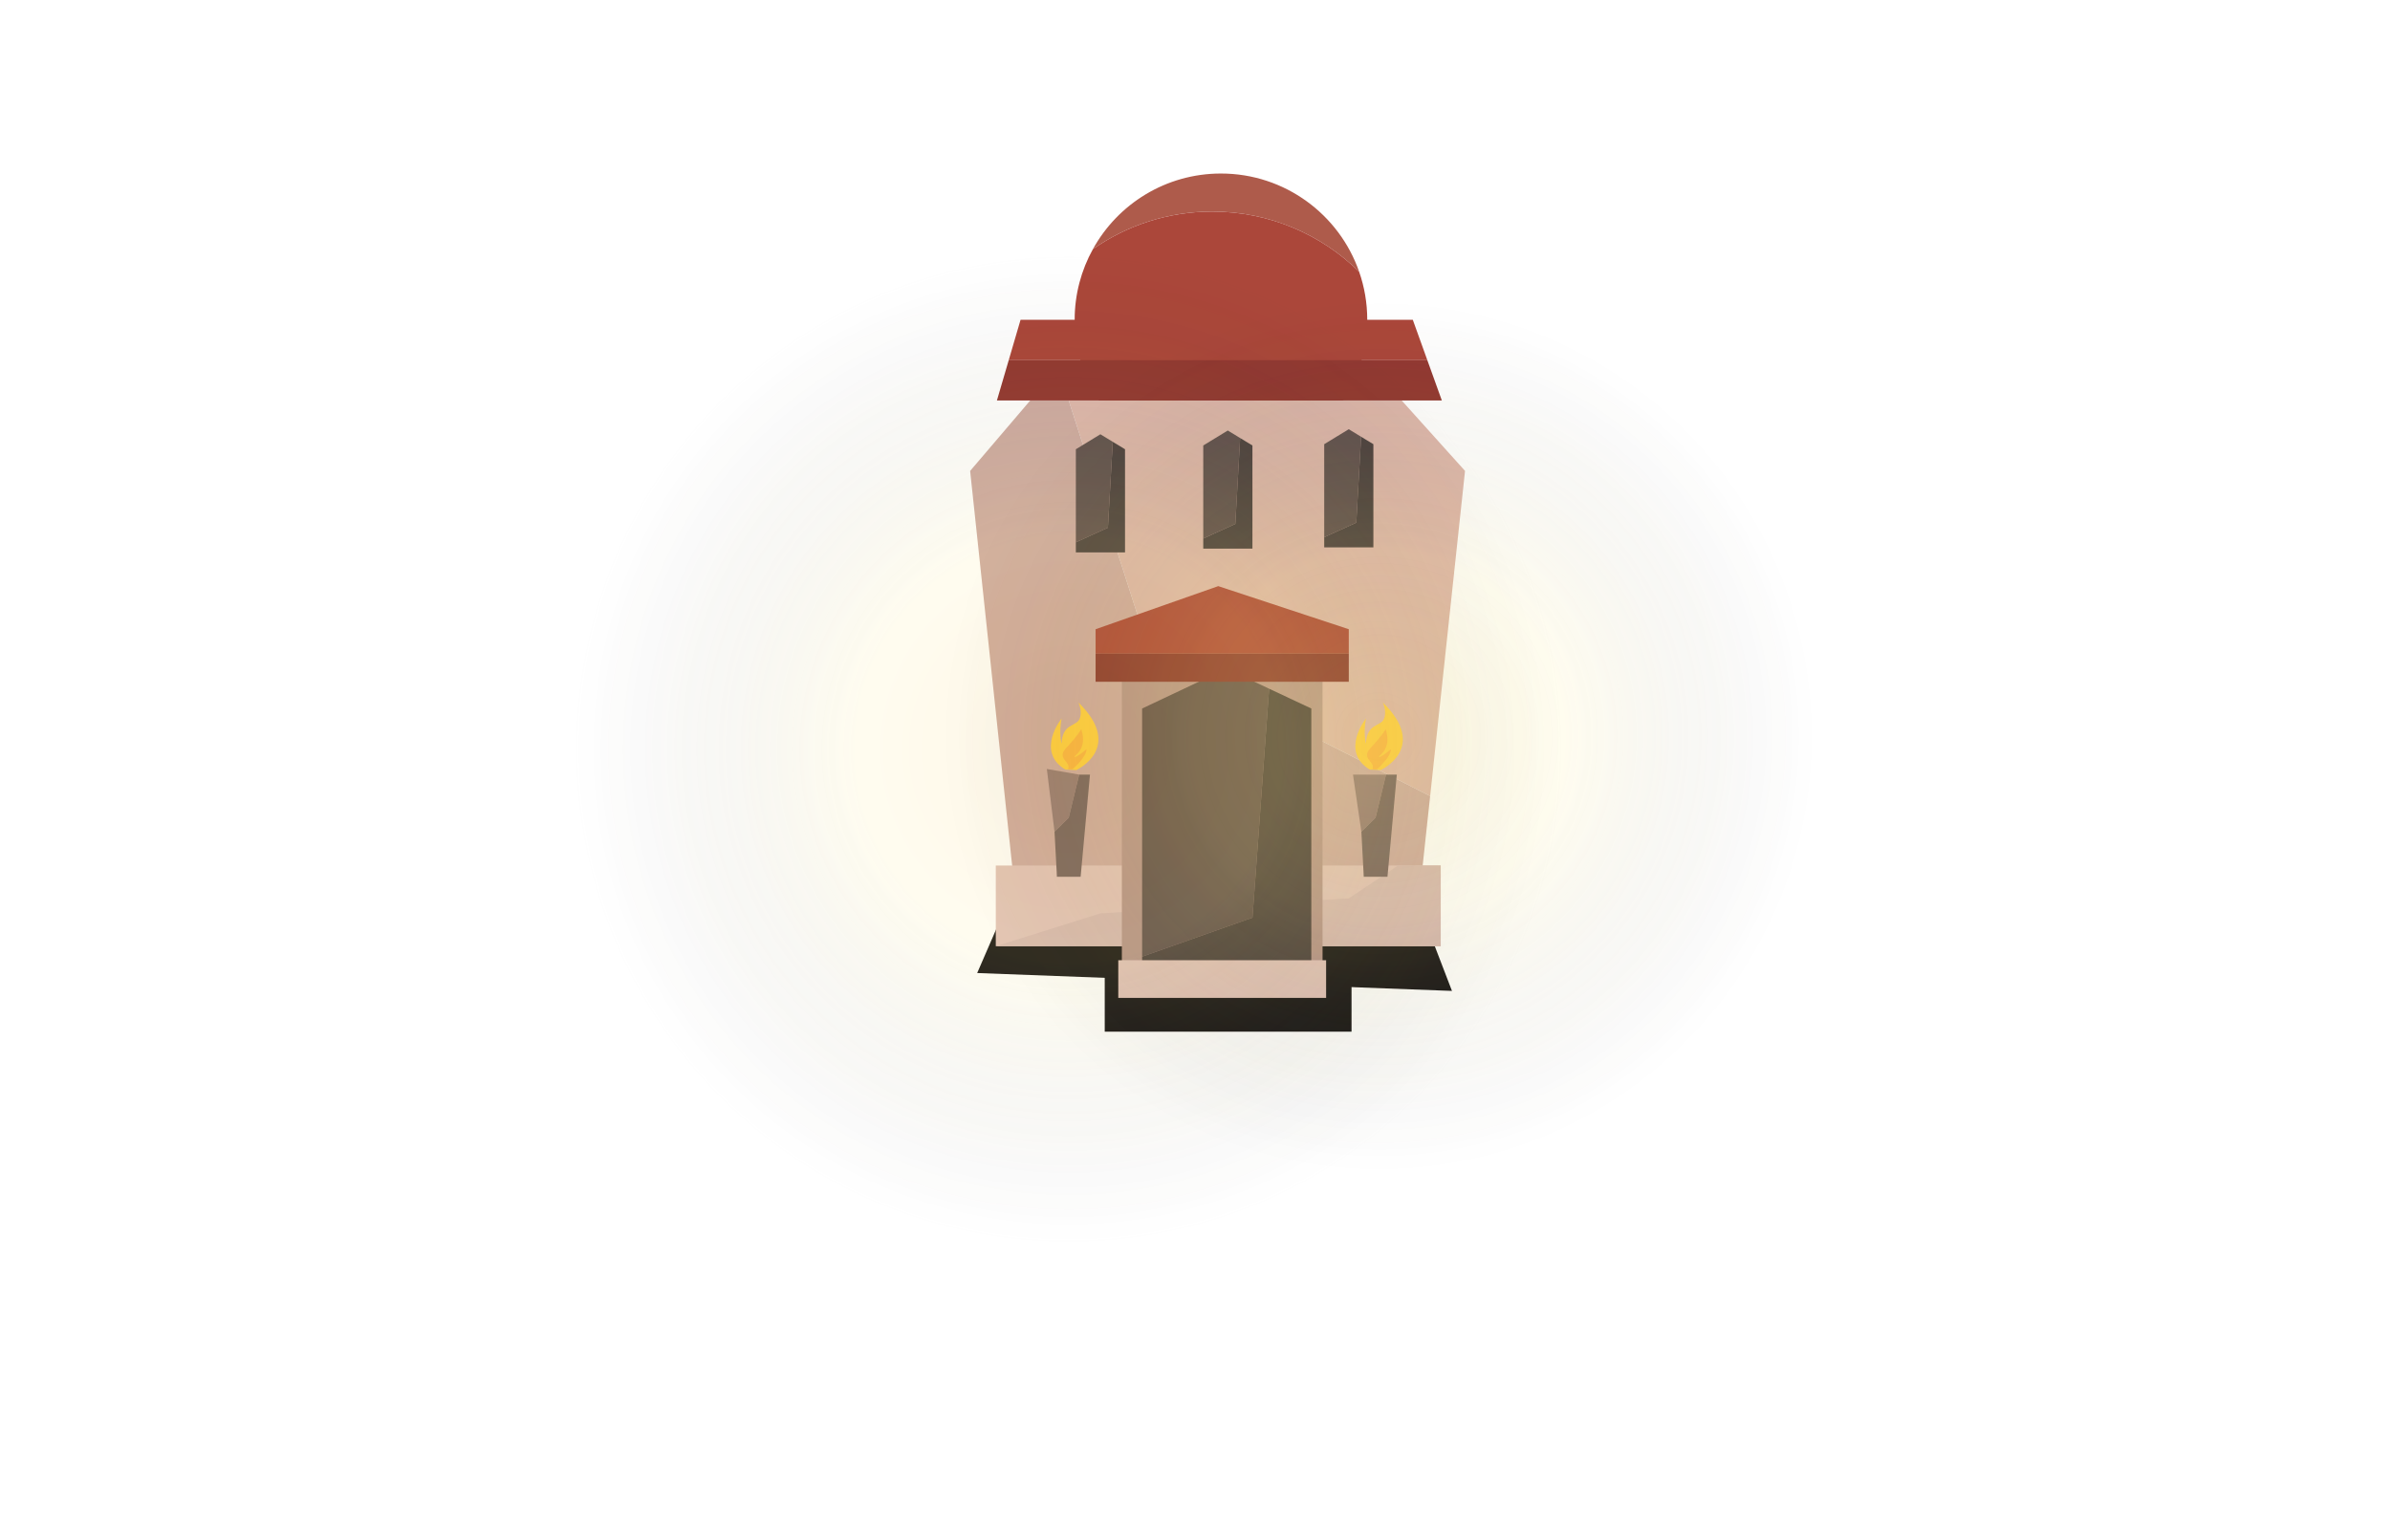
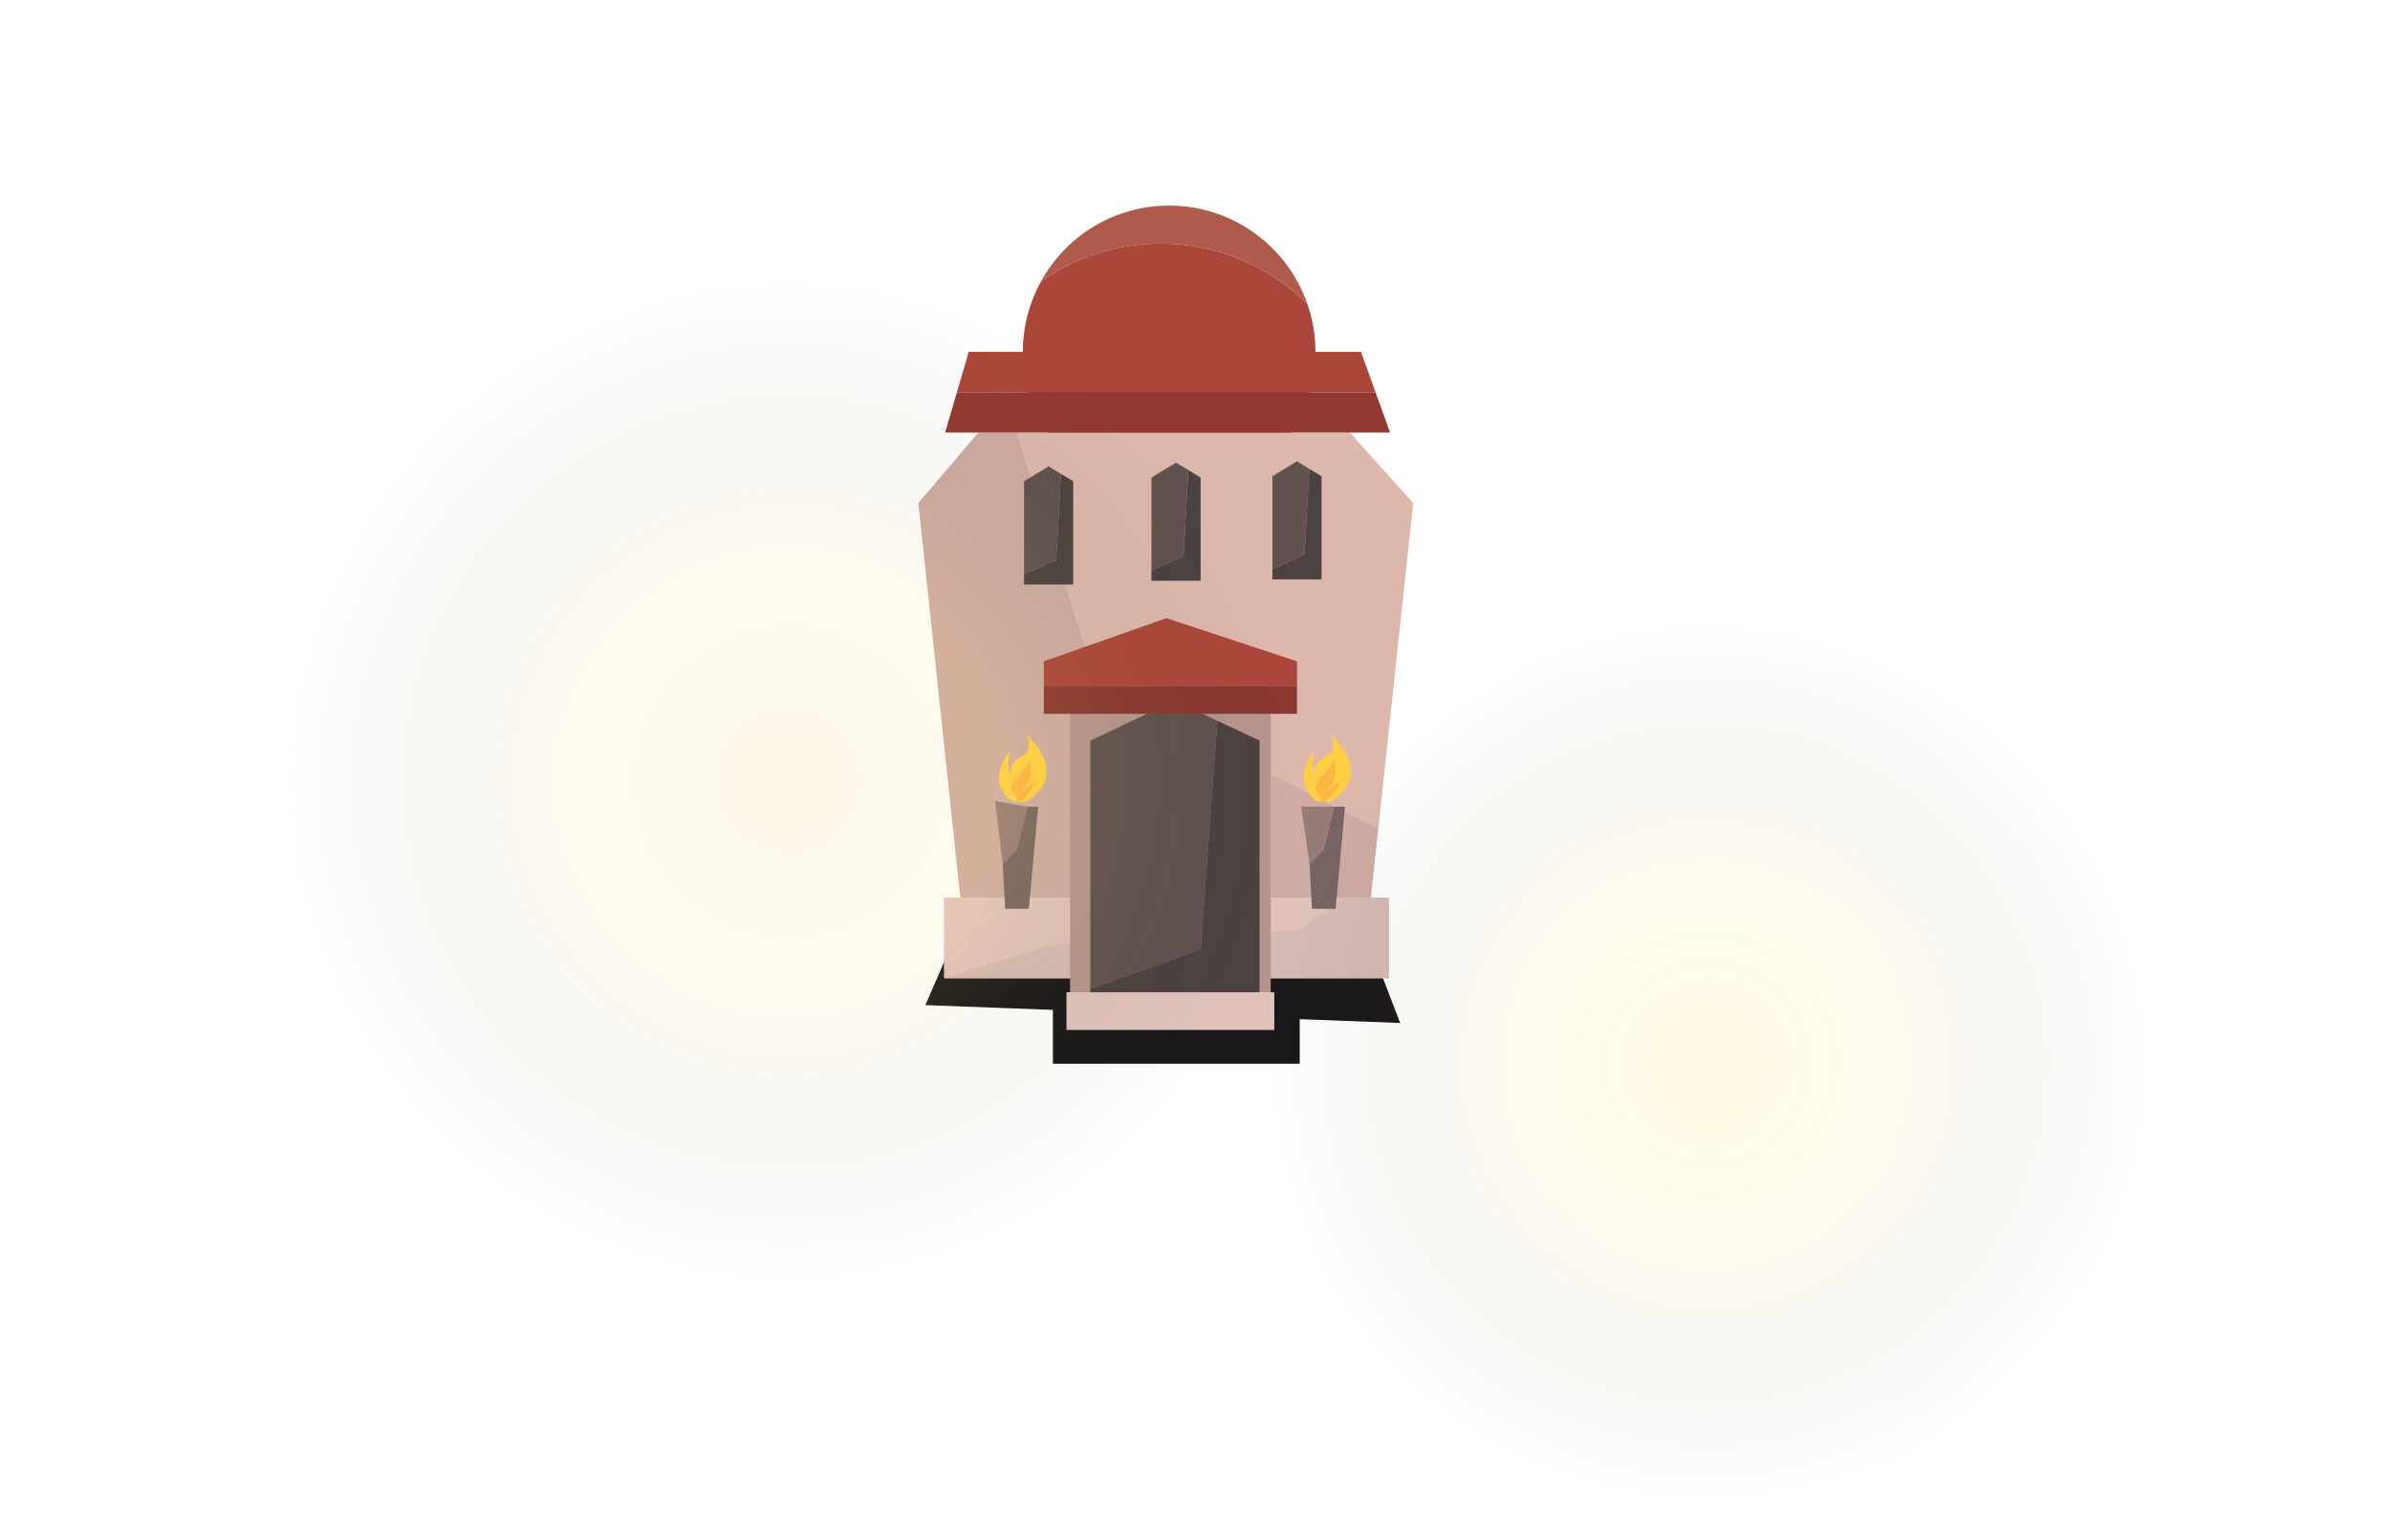
- <svg xmlns="http://www.w3.org/2000/svg" version="1.1" id="Layer_1" x="0px" y="0px" width="470.667px" height="303.223px" viewBox="46.806 237.444 470.667 303.223" enable-background="new 46.806 237.444 470.667 303.223" xml:space="preserve">
+ <svg xmlns="http://www.w3.org/2000/svg" version="1.1" id="Layer_1" x="0px" y="0px" width="470.666px" height="303.223px" viewBox="0 0 470.666 303.223" enable-background="new 0 0 470.666 303.223" xml:space="preserve">
  <g id="Layer_7" display="none">
-     <linearGradient id="SVGID_1_" gradientUnits="userSpaceOnUse" x1="324.271" y1="381.207" x2="324.271" y2="648.104" gradientTransform="matrix(1 0 0 -1 -8.3599 865.9443)">
+     <linearGradient id="SVGID_1_" gradientUnits="userSpaceOnUse" x1="332.63" y1="435.74" x2="332.63" y2="168.842" gradientTransform="matrix(1 0 0 1 -16.7197 48.999)">
      <stop offset="0" style="stop-color:#B17AA5" />
      <stop offset="0.381" style="stop-color:#C7B2D6" />
      <stop offset="0.612" style="stop-color:#91A7BC" />
      <stop offset="1" style="stop-color:#407E9E" />
    </linearGradient>
-     <rect x="20.999" y="217.841" display="inline" fill="url(#SVGID_1_)" width="589.823" height="266.897" />
+     <rect x="20.999" y="217.841" display="inline" fill="url(#SVGID_1_)" width="589.822" height="266.897" />
  </g>
  <g id="Layer_6" display="none">
-     <polyline display="inline" fill="#6C6571" points="-21.588,518.554 61.843,430.667 73.588,438.363 76.828,434.718 91.041,437.087    103,440.666 108,440.332 123.345,423.332 125.833,415.683 142.844,420.543 182.245,431.13 203.667,432.998 324.691,429.048    339.676,430.667 348.182,430.263 359.521,415.683 371.267,408.393 376.127,416.088 382.606,424.187 394.757,433.097    405.286,438.769 412.172,435.123 417.031,429.048 427.562,429.048 429.183,424.593 433.232,422.972 444.572,421.757    453.076,410.823 497.629,416.088 547.444,414.468 560.404,526.654 572.554,591.05 -13.488,606.035  " />
+     <polyline display="inline" fill="#6C6571" points="-21.588,518.554 61.843,430.667 73.588,438.364 76.828,434.718 91.041,437.087    103,440.666 108,440.332 123.345,423.332 125.833,415.683 142.844,420.543 182.245,431.13 203.667,432.998 324.691,429.048    339.676,430.667 348.182,430.263 359.521,415.683 371.267,408.393 376.127,416.088 382.606,424.188 394.757,433.097    405.285,438.769 412.172,435.123 417.031,429.048 427.562,429.048 429.183,424.593 433.232,422.972 444.572,421.757    453.075,410.823 497.629,416.088 547.444,414.468 560.404,526.655 572.554,591.05 -13.488,606.035  " />
  </g>
  <g id="Layer_8" display="none">
-     <path display="inline" fill="#37313A" d="M104.043,465.373l19.302,14.629l17.989-18.9l9-11.643l-7.923-6.436   c0,0,13.923-21.406,20.934-37.489c0,0,2.553,26.907,13.323,31.268c0,0-5.947,3.24-5.574,5.104   c0.372,1.863,17.507,16.02,21.977,16.391l-4.097-5.959l7.45-6.705l-3.354-1.117l16.764-11.92l9.312,13.037l-2.979,1.117   c0,0,14.154,17.879,28.682,18.625c14.528,0.744,106.163,1.863,106.163,1.863l27.938-4.844c0,0,17.88-25.34,19.741-33.156   l-4.097-2.977l11.176-10.058l12.292,8.939l-2.98,4.094c0,0,12.292,20.492,19.743,23.1c7.45,2.607,35.76,7.822,35.76,7.822   l31.663,7.078h70.029l5.96,61.09l-551.3,38.369l-7.823-94.615l37.25-6.334l21.233-28.684l8.195,14.156L104.043,465.373z" />
+     <path display="inline" fill="#37313A" d="M104.043,465.373l19.302,14.629l17.989-18.9l9-11.643l-7.923-6.436   c0,0,13.923-21.406,20.934-37.489c0,0,2.553,26.907,13.323,31.268c0,0-5.947,3.24-5.574,5.104   c0.372,1.862,17.507,16.02,21.977,16.391l-4.097-5.959l7.45-6.705l-3.354-1.117l16.765-11.92l9.312,13.037l-2.979,1.117   c0,0,14.153,17.879,28.682,18.625c14.528,0.744,106.163,1.863,106.163,1.863l27.938-4.845c0,0,17.88-25.34,19.741-33.155   l-4.097-2.978l11.176-10.058l12.292,8.938l-2.98,4.095c0,0,12.292,20.491,19.743,23.1c7.45,2.607,35.76,7.822,35.76,7.822   l31.663,7.078h70.029l5.96,61.09l-551.3,38.369l-7.823-94.615l37.25-6.334l21.233-28.684l8.195,14.155L104.043,465.373z" />
  </g>
  <g id="Layer_10" display="none">
-     <radialGradient id="SVGID_2_" cx="250.78" cy="460.098" r="135.955" gradientTransform="matrix(2.1913 0 0 -1.3528 -280.5338 999.934)" gradientUnits="userSpaceOnUse">
+     <radialGradient id="SVGID_2_" cx="220.798" cy="292.996" r="135.955" gradientTransform="matrix(2.1913 0 0 1.3528 -214.8353 -18.8527)" gradientUnits="userSpaceOnUse">
      <stop offset="0.388" style="stop-color:#EF4358;stop-opacity:0.9" />
      <stop offset="0.94" style="stop-color:#000000;stop-opacity:0" />
    </radialGradient>
    <ellipse display="inline" opacity="0.7" fill="url(#SVGID_2_)" enable-background="new    " cx="268.999" cy="377.512" rx="297.917" ry="183.921" />
-     <radialGradient id="SVGID_3_" cx="242.471" cy="442.837" r="105.418" gradientTransform="matrix(1.8905 0 0 -1.4612 -182.9088 1055.465)" gradientUnits="userSpaceOnUse">
+     <radialGradient id="SVGID_3_" cx="217.61" cy="296.832" r="105.418" gradientTransform="matrix(1.8905 0 0 1.4612 -135.9091 -25.3383)" gradientUnits="userSpaceOnUse">
      <stop offset="0.403" style="stop-color:#FFEEDE;stop-opacity:0.9" />
      <stop offset="1" style="stop-color:#000000;stop-opacity:0" />
    </radialGradient>
    <ellipse display="inline" opacity="0.6" fill="url(#SVGID_3_)" enable-background="new    " cx="275.483" cy="408.392" rx="199.294" ry="154.034" />
  </g>
  <g id="Layer_4" display="none">
    <g display="inline">
      <polygon fill="#171414" points="253.079,506.657 251.712,508.934 257.332,514.25 243.056,514.25 243.056,503.618 246.461,499.438       " />
      <polygon fill="#211E1D" points="246.461,499.438 260.066,501.188 257.332,514.25 251.712,508.934 253.079,506.657   " />
-       <polygon fill="#211E1D" points="231.109,510.122 229.696,516.856 231.109,525.309 235.817,520.905 233.691,512.249   " />
+       <polygon fill="#211E1D" points="231.109,510.122 229.696,516.857 231.109,525.309 235.817,520.906 233.691,512.249   " />
      <polygon fill="#171414" points="231.109,510.122 225.793,517.715 231.109,525.309 231.868,520.297 229.838,517.715   " />
-       <polygon fill="#574C45" points="242.044,518.475 240.676,520.752 242.044,521.817 243.714,519.538   " />
-       <polygon fill="#383331" points="242.044,518.475 242.044,521.817 243.714,519.538   " />
-       <path fill="#211D1B" d="M402.017,476.356c-1.614,4.047-18.424,19.234-18.424,19.234l-13.772-0.201l-14.58-20.453l-30.375-9.514    l-23.086-0.814l-4.045,2.43v2.637c-2.432,2.83-9.319-0.846-9.319-0.846l-19.641,19.678l-4.053,0.607l-5.868,5.668l-27.745,6.275    l-18.632-5.668c0,0-19.481-19.744-27.539-32.197c-8.294-12.818-10.528-49.238-10.528-49.408l179.008,5.467L402.017,476.356z" />
+       <polygon fill="#574C45" points="242.044,518.475 240.676,520.752 242.044,521.818 243.714,519.538   " />
+       <polygon fill="#383331" points="242.044,518.475 242.044,521.818 243.714,519.538   " />
+       <path fill="#211D1B" d="M402.017,476.357c-1.614,4.047-18.424,19.233-18.424,19.233l-13.772-0.201l-14.58-20.453l-30.375-9.514    l-23.086-0.813l-4.045,2.43v2.637c-2.432,2.83-9.318-0.846-9.318-0.846l-19.642,19.678l-4.053,0.607l-5.868,5.668l-27.745,6.274    l-18.632-5.668c0,0-19.48-19.744-27.539-32.196c-8.294-12.818-10.527-49.238-10.527-49.408l179.008,5.467L402.017,476.357z" />
      <path fill="#FBB040" d="M269.989,460.559" />
      <polygon fill="#171414" points="268.774,488.506 271.608,458.534 264.724,458.534 264.723,489.721   " />
-       <path fill="#171414" d="M288.414,468.829l2.634-39.859l9.112,1.416l-2.426,39.289    C297.734,469.674,295.906,473.456,288.414,468.829z" />
+       <path fill="#171414" d="M288.414,468.829l2.634-39.859l9.112,1.416l-2.427,39.289    C297.734,469.674,295.906,473.456,288.414,468.829z" />
      <polygon fill="#211E1D" points="300.16,430.385 302.388,426.741 304.414,431.803 297.734,469.674   " />
      <polygon fill="#211E1D" points="355.24,474.936 365.974,455.497 367.189,477.366 369.821,495.389   " />
-       <path fill="#171414" d="M324.865,465.422l-2.631-42.125l44.145,25.922l-0.404,6.277l-10.733,19.439    C355.24,474.936,339.444,470.891,324.865,465.422z" />
+       <path fill="#171414" d="M324.865,465.422l-2.631-42.125l44.146,25.922l-0.404,6.277l-10.733,19.438    C355.24,474.936,339.444,470.891,324.865,465.422z" />
      <polygon fill="#211E1D" points="251.561,488.504 231.109,501.057 258.854,494.782   " />
-       <polygon fill="#211E1D" points="341.373,485.262 315.858,513.614 306.136,499.438   " />
-       <polygon fill="#171414" points="281.836,486.481 296.821,510.577 315.858,513.614 305.427,496.706 281.836,485.262   " />
-       <polygon fill="#37313A" points="298.034,462.338 329.627,458.534 341.373,485.262 306.136,499.438 280.925,486.481   " />
-       <polygon fill="#3D3640" points="298.197,462.417 303.845,481.053 341.373,485.803 329.67,458.534   " />
-       <polygon fill="#302B28" points="190.406,458.534 212.477,495.389 230.096,482.024   " />
-       <path fill="#37313A" d="M402.017,476.356l-18.832,18.426l-15.996-17.416l-1.215-21.871l-43.309-25.26l-0.432-0.256l-1.015-4.252    l-16.805,6.074l-2.229-1.414l-2.134,1.811l-0.498,0.418l-8.583-2.453l-5.989,7.145v0.006l-13.371,15.959v5.262l-6.685,5.268    l-0.206,4.66l-13.158,20.047l-21.47-6.482l-11.263-8.305l-14.063-10.369l-2.412-1.779l-7.284-12.455l-20.661-35.332l36.852-41.918    l6.926-4.781l27.095-18.711l4.459-6.075v-2.43h2.224l4.775-7.254l0.006-0.006l0.688-1.044l10.127-9.313l14.58,0.808l15.595-2.43    l3.34,9.319l4.959,4.86l3.189,3.189l0.012,0.006l3.688,3.688l2.431-0.607l0.399,3.645l33.012,34.427l-1.42,1.823    c0.418,0.376,0.855,0.79,1.299,1.233l0.006,0.006c0.05,0.042,0.093,0.091,0.136,0.134c0.012,0.012,0.035,0.037,0.061,0.067    c2.879,2.903,6.215,7.108,9.672,11.938c0.019,0.023,0.035,0.049,0.062,0.071c3.998,5.577,8.17,11.98,12.053,18.214    c8.723,13.991,15.971,27.083,16.391,27.834c0.007,0.014,0.013,0.025,0.019,0.037c11.312,27.076,14.873,35.576,14.975,35.836    C402.017,476.356,402.017,476.356,402.017,476.356z" />
-       <polygon fill="#332D33" points="348.763,379.156 326.336,391.804 309.628,401.227 297.782,380.723 283.512,374.63     283.202,374.497 265.998,358.373 261.484,354.145 250.044,340.239 249.953,340.124 249.74,339.869 249.863,339.735     249.893,339.705 256.709,332.341 257.433,331.564 267.56,322.25 297.454,350.755 300.212,353.385 304.059,354.047     304.617,354.145 314.186,356.119 331.955,370.7   " />
+       <polygon fill="#211E1D" points="341.372,485.262 315.858,513.615 306.136,499.438   " />
+       <polygon fill="#171414" points="281.836,486.482 296.821,510.577 315.858,513.615 305.427,496.706 281.836,485.262   " />
+       <polygon fill="#37313A" points="298.034,462.338 329.627,458.534 341.372,485.262 306.136,499.438 280.925,486.482   " />
+       <polygon fill="#3D3640" points="298.197,462.417 303.845,481.053 341.372,485.803 329.67,458.534   " />
+       <polygon fill="#302B28" points="190.406,458.534 212.477,495.389 230.096,482.025   " />
+       <path fill="#37313A" d="M402.017,476.357l-18.832,18.426l-15.996-17.416l-1.215-21.871l-43.31-25.26l-0.432-0.257l-1.015-4.252    l-16.805,6.074l-2.229-1.414l-2.134,1.812l-0.498,0.418l-8.583-2.453l-5.989,7.145v0.006l-13.371,15.96v5.262l-6.685,5.268    l-0.206,4.66L251.56,488.51l-21.47-6.481l-11.263-8.306l-14.063-10.369l-2.412-1.778l-7.284-12.455l-20.661-35.332l36.853-41.918    l6.926-4.781l27.095-18.711l4.459-6.075v-2.43h2.225l4.774-7.254l0.007-0.007l0.688-1.044l10.127-9.312l14.58,0.808l15.595-2.43    l3.34,9.319l4.96,4.859l3.188,3.189l0.012,0.006l3.688,3.688l2.431-0.606l0.399,3.645l33.012,34.428l-1.42,1.822    c0.418,0.376,0.854,0.79,1.299,1.233l0.006,0.006c0.05,0.042,0.093,0.091,0.136,0.134c0.013,0.013,0.035,0.037,0.062,0.067    c2.879,2.903,6.215,7.108,9.672,11.938c0.019,0.023,0.035,0.05,0.062,0.071c3.998,5.577,8.17,11.98,12.054,18.214    c8.723,13.991,15.971,27.084,16.391,27.834c0.007,0.015,0.013,0.025,0.02,0.037c11.312,27.076,14.872,35.576,14.975,35.836    C402.017,476.357,402.017,476.357,402.017,476.357z" />
+       <polygon fill="#332D33" points="348.763,379.156 326.336,391.804 309.628,401.227 297.782,380.723 283.512,374.63     283.202,374.497 265.998,358.373 261.484,354.145 250.044,340.24 249.953,340.124 249.74,339.869 249.863,339.735     249.893,339.705 256.709,332.341 257.433,331.564 267.56,322.25 297.454,350.755 300.212,353.385 304.059,354.047     304.617,354.145 314.186,356.119 331.954,370.7   " />
      <polygon fill="#403942" points="309.628,401.227 321.222,425.729 304.414,431.803 302.188,430.385 299.755,433.424     290.969,430.165 271.608,453.268   " />
-       <polygon fill="#37323A" points="174.41,413.784 207.719,439.196 219.414,441.625 284.982,437.311 271.608,453.268     272.419,458.534 264.926,463.799 265.221,468.182 251.561,488.504 230.096,482.024 202.354,461.571   " />
-       <polygon fill="#2D2930" points="219.414,441.625 251.561,488.504 230.096,482.024 190.406,458.534 174.41,413.784   " />
+       <polygon fill="#37323A" points="174.41,413.784 207.719,439.197 219.414,441.625 284.982,437.311 271.608,453.268     272.419,458.534 264.926,463.799 265.221,468.182 251.561,488.504 230.096,482.025 202.354,461.572   " />
+       <polygon fill="#2D2930" points="219.414,441.625 251.561,488.504 230.096,482.025 190.406,458.534 174.41,413.784   " />
      <polygon fill="#302C33" points="219.414,441.625 283.202,374.497 297.782,380.723 309.628,401.227 284.982,437.311   " />
-       <polygon fill="#403942" points="283.202,374.497 276.118,381.957 256.332,402.776 242.196,387.558 234.012,388.554     229.694,389.077 211.261,371.866 219.796,369.934 231.868,367.207 249.74,354.145 249.74,339.869 249.942,340.075 250.021,340.16     264.182,354.807   " />
+       <polygon fill="#403942" points="283.202,374.497 276.118,381.957 256.332,402.777 242.196,387.558 234.012,388.554     229.694,389.077 211.261,371.866 219.796,369.934 231.868,367.207 249.74,354.145 249.74,339.869 249.942,340.075 250.021,340.16     264.182,354.807   " />
      <polygon fill="#3D3640" points="231.868,367.207 242.196,387.558 229.696,389.077 211.263,371.863   " />
-       <path fill="#3D3640" d="M402.017,476.356l-18.832,18.426l-7.356-49.195l-0.334-2.242l-14.592-15.297l-8.414-8.826l-0.14-0.145    l-25.729-26.974l-0.285-0.298l4.438-2.509l17.988-10.14l-1.42,1.823l1.299,1.233l0.006,0.006l0.115,0.109    c0,0,0.006,0.006,0.021,0.024c0.012,0.012,0.035,0.037,0.061,0.067c0.582,0.674,4.459,5.182,9.672,11.938    c0.019,0.023,0.035,0.049,0.062,0.071c3.813,4.951,8.346,11.111,12.823,17.861c5.867,8.844,11.652,18.706,15.619,28.188    c0.006,0.012,0.013,0.025,0.019,0.037c11.312,27.076,14.873,35.576,14.975,35.836    C402.017,476.356,402.017,476.356,402.017,476.356z" />
-       <polygon fill="#2A262B" points="348.763,379.156 347.343,380.979 326.621,392.102 309.628,401.227 326.336,391.804     330.776,389.295   " />
-       <path fill="#77AFAF" d="M256.733,332.549c-0.02-0.134-0.024-0.207-0.024-0.207" />
-       <path fill="#77AFAF" d="M315.352,341.081l-2.839-0.757l-3.278-2.321l-0.012-0.006c-12.808,5.448-14.455,7-21.01,8.781    c-6.469,1.757-21.357,4.853-18.224,23c1.619,9.378,9.863,19.514,9.152,22.667c-1.598,7.035-35.279,18.206-40.285,19.566    c-3.555,0.966-6.84,2.126-9.878,3.439c-10.852,4.688-18.529,11.27-23.803,17.369c-0.796,0.924-1.543,1.84-2.235,2.732    c-5.564,7.197-7.722,13.158-7.861,13.547c-0.006,0.014-0.006,0.02-0.006,0.02l-0.322,11.984l-0.122,4.484l-0.261,9.969    l-0.353,12.951l-0.185,13.66c8.95,0,17.9,0,26.851,0l-0.1-4.311l-0.037-8.59v-0.76l-0.055-12.168c0,0-0.741-0.918-1.658-2.619    c-2.248-4.154-5.528-13-1.543-24.604c0.844-2.453,1.792-4.543,2.897-6.367c0.25-0.424,0.517-0.832,0.783-1.229    c6.38-9.295,17.569-11.449,40.972-22.223c1.92-0.881,36.089-13.584,36.256-22.853c0.207-11.551-3.909-12.766-9.782-19.722    c-4.792-5.675-5.924-17.335,0-20.611" />
+       <path fill="#3D3640" d="M402.017,476.357l-18.832,18.426l-7.356-49.195l-0.334-2.242l-14.592-15.297l-8.414-8.826l-0.14-0.145    l-25.729-26.975l-0.285-0.298l4.438-2.509l17.988-10.141l-1.42,1.823l1.299,1.233l0.006,0.006l0.115,0.109    c0,0,0.006,0.006,0.021,0.023c0.012,0.012,0.035,0.037,0.062,0.067c0.582,0.674,4.459,5.182,9.672,11.938    c0.019,0.023,0.035,0.049,0.062,0.071c3.813,4.951,8.347,11.111,12.823,17.861c5.867,8.844,11.652,18.706,15.619,28.188    c0.006,0.013,0.013,0.025,0.019,0.037c11.312,27.076,14.873,35.576,14.976,35.836    C402.017,476.357,402.017,476.357,402.017,476.357z" />
+       <polygon fill="#2A262B" points="348.763,379.156 347.343,380.979 326.62,392.102 309.628,401.227 326.336,391.804     330.776,389.295   " />
+       <path fill="#77AFAF" d="M256.733,332.549c-0.02-0.134-0.023-0.207-0.023-0.207" />
+       <path fill="#77AFAF" d="M315.352,341.081l-2.839-0.757l-3.278-2.321l-0.012-0.006c-12.808,5.447-14.455,7-21.01,8.78    c-6.469,1.758-21.357,4.854-18.225,23c1.619,9.378,9.863,19.515,9.152,22.667c-1.598,7.036-35.279,18.207-40.285,19.566    c-3.555,0.966-6.84,2.126-9.878,3.439c-10.852,4.688-18.529,11.27-23.803,17.369c-0.796,0.924-1.543,1.84-2.235,2.731    c-5.563,7.197-7.722,13.158-7.86,13.547c-0.007,0.015-0.007,0.021-0.007,0.021l-0.321,11.983l-0.122,4.484l-0.261,9.969    l-0.354,12.951l-0.185,13.66c8.949,0,17.899,0,26.851,0l-0.1-4.312l-0.037-8.59v-0.76l-0.056-12.168c0,0-0.74-0.918-1.657-2.619    c-2.248-4.153-5.528-13-1.543-24.604c0.844-2.453,1.792-4.543,2.896-6.367c0.25-0.424,0.518-0.832,0.783-1.229    c6.38-9.295,17.569-11.448,40.972-22.223c1.92-0.881,36.089-13.584,36.256-22.854c0.207-11.551-3.908-12.766-9.781-19.722    c-4.792-5.675-5.925-17.335,0-20.611" />
      <defs>
        <filter id="Adobe_OpacityMaskFilter" filterUnits="userSpaceOnUse" x="193.311" y="502.167" width="28.255" height="38.5">
          <feColorMatrix type="matrix" values="1 0 0 0 0  0 1 0 0 0  0 0 1 0 0  0 0 0 1 0" />
        </filter>
      </defs>
      <mask maskUnits="userSpaceOnUse" x="193.311" y="502.167" width="28.255" height="38.5" id="SVGID_4_">
        <g filter="url(#Adobe_OpacityMaskFilter)">
-           <linearGradient id="SVGID_5_" gradientUnits="userSpaceOnUse" x1="215.846" y1="373.519" x2="215.846" y2="331.318" gradientTransform="matrix(1 0 0 -1 -8.3599 865.9443)">
+           <linearGradient id="SVGID_5_" gradientUnits="userSpaceOnUse" x1="224.205" y1="443.425" x2="224.205" y2="485.626" gradientTransform="matrix(1 0 0 1 -16.7197 48.999)">
            <stop offset="0.337" style="stop-color:#FFFFFF" />
            <stop offset="1" style="stop-color:#000000" />
          </linearGradient>
          <rect x="190.406" y="492.424" fill="url(#SVGID_5_)" width="34.16" height="42.201" />
        </g>
      </mask>
      <g mask="url(#SVGID_4_)">
-         <path fill="#77AFAF" d="M193.311,540.667c9.114,0,19.14,0,28.255,0l-0.887-38.5c-8.949,0-17.899,0-26.85,0L193.311,540.667z" />
-         <path fill="#85BABA" d="M193.311,540.667c3.746,0,7.675,0,11.421,0c0.02-10.229,0.021-24.494,0.035-38.5     c-3.572,0-7.145,0-10.717,0L193.311,540.667z" />
+         <path fill="#77AFAF" d="M193.311,540.667c9.114,0,19.141,0,28.255,0l-0.887-38.5c-8.949,0-17.899,0-26.85,0L193.311,540.667z" />
+         <path fill="#85BABA" d="M193.311,540.667c3.746,0,7.675,0,11.421,0c0.021-10.229,0.021-24.494,0.035-38.5     c-3.572,0-7.145,0-10.717,0L193.311,540.667z" />
      </g>
-       <path fill="#85BABA" d="M238.855,412.01c-40.248,8.959-43.784,37.106-43.784,37.106l-1.021,53.051c3.572,0,7.145,0,10.717,0    c0.019-21.348,0.06-42.086,0.219-46.988C205.898,427.249,238.855,412.01,238.855,412.01z" />
+       <path fill="#85BABA" d="M238.855,412.01c-40.248,8.959-43.784,37.106-43.784,37.106l-1.021,53.051c3.572,0,7.145,0,10.717,0    c0.02-21.348,0.061-42.086,0.219-46.988C205.898,427.249,238.855,412.01,238.855,412.01z" />
      <polygon fill="#211E1D" points="358.48,499.461 360.646,501 366.378,495.805 365.281,510.042 354.679,509.223 350.773,505.504       " />
      <polygon fill="#171414" points="350.773,505.504 353.567,492.075 366.378,495.805 360.646,501 358.48,499.461   " />
    </g>
  </g>
  <g id="Layer_5" display="none">
-     <path display="inline" fill="#1E1D1E" d="M193.104,537.089l-38.789-53.959l-10.877-16.523l-17.369-4.537l1.104-10.393l2.512-23.621   l3.445-1.424c0,0-26.834-13.771-31.537-17.617c0,0-30.364,15.187-37.192,15.796l3.538,1.846l4.703,36.227l-8.241-0.607   l-23.303,4.859L32.622,561.3l60.022-3.244l476.882-6.883l-7.527-92.342c0,0-47.078-7.355-59.791-21.299l2.826-4.623l-37.658-29.968   c0,0-32.484,15.794-37.668,19.439l9.422,8.1c0,0-27.781,24.707-33.896,29.16c0,0,9.887,7.289,11.299,8.91   c1.412,1.623-15.535,21.871-15.535,21.871l3.291,4.453l-32.855,36.215l-27.723,3.666 M85.819,448.976h-9.18V431.56   c0,0,0-5.486,4.59-5.469c4.562,0.023,4.59,4.148,4.59,4.252V448.976z M98.77,448.976h-9.181V431.56c0,0,0-5.486,4.591-5.469   c4.568,0.02,4.59,4.174,4.59,4.252V448.976z M110.774,448.976h-9.18V431.56c0,0,0-5.486,4.59-5.469   c4.568,0.02,4.59,4.174,4.59,4.252V448.976z M122.778,448.976h-9.18V431.56c0,0,0-5.486,4.59-5.469   c4.568,0.023,4.59,4.174,4.59,4.252V448.976z" />
-     <path display="inline" fill="#171617" d="M467.248,402.776l-13.371,24.11l11.881,4.318l-27.809,31.215l12.147,11.135   l-38.338,53.229l-20.516,26.795l159.822-2.307l-12.574-97.566c0,0-50.869-34.654-70.4-50.257" />
+     <path display="inline" fill="#1E1D1E" d="M193.104,537.089l-38.789-53.959l-10.877-16.522l-17.369-4.537l1.104-10.394l2.512-23.621   l3.445-1.424c0,0-26.834-13.771-31.537-17.617c0,0-30.364,15.188-37.192,15.796l3.538,1.847l4.703,36.227l-8.241-0.606   l-23.303,4.858L32.622,561.3l60.021-3.244l476.882-6.883l-7.527-92.342c0,0-47.077-7.355-59.791-21.299l2.826-4.623l-37.657-29.968   c0,0-32.484,15.794-37.669,19.438l9.423,8.101c0,0-27.781,24.706-33.896,29.159c0,0,9.887,7.289,11.299,8.91   c1.412,1.623-15.535,21.871-15.535,21.871l3.291,4.453l-32.854,36.215l-27.723,3.666 M85.819,448.976h-9.18V431.56   c0,0,0-5.485,4.59-5.469c4.562,0.023,4.59,4.148,4.59,4.252V448.976z M98.77,448.976h-9.181V431.56c0,0,0-5.485,4.591-5.469   c4.568,0.021,4.59,4.174,4.59,4.252V448.976z M110.774,448.976h-9.18V431.56c0,0,0-5.485,4.59-5.469   c4.568,0.021,4.59,4.174,4.59,4.252V448.976z M122.778,448.976h-9.18V431.56c0,0,0-5.485,4.59-5.469   c4.568,0.023,4.59,4.174,4.59,4.252V448.976z" />
+     <path display="inline" fill="#171617" d="M467.247,402.777l-13.37,24.109l11.881,4.318l-27.81,31.215l12.147,11.135l-38.338,53.229   l-20.517,26.795l159.822-2.308l-12.574-97.565c0,0-50.869-34.654-70.399-50.257" />
    <path display="inline" fill="#1E1D1E" d="M131.073,459.837" />
-     <polyline display="inline" fill="#171617" points="127.352,453.3 82.495,453.3 84.495,462.546 97.161,465.38 100.495,476.923    123.161,482.281 154.495,517.578 187.548,529.06 143.771,466.767 126.402,462.23 127.352,453.3  " />
+     <polyline display="inline" fill="#171617" points="127.352,453.3 82.495,453.3 84.495,462.546 97.161,465.38 100.495,476.923    123.161,482.281 154.495,517.578 187.548,529.06 143.771,466.767 126.402,462.231 127.352,453.3  " />
  </g>
  <g id="edificios">
    <g>
-       <rect x="264.362" y="421.712" fill="#191719" width="48.605" height="18.916" />
-       <polygon fill="#191719" points="332.745,432.601 239.245,429.08 243.223,419.902 327.867,419.902   " />
-       <path fill="#AE5B4B" d="M314.464,290.965c-7.425-7.335-17.661-11.856-28.918-11.856c-8.732,0-16.843,2.726-23.513,7.401    c4.897-8.886,14.36-14.891,25.218-14.891C299.837,271.62,310.565,279.708,314.464,290.965z" />
-       <path fill="#AB473A" d="M316.059,300.428c0,15.91-12.897,28.808-28.808,28.808s-28.808-12.898-28.808-28.808    c0-5.053,1.307-9.794,3.59-13.917c6.67-4.676,14.78-7.401,23.513-7.401c11.257,0,21.493,4.521,28.918,11.856    C315.505,293.935,316.059,297.104,316.059,300.428z" />
-       <polygon fill="#DDB7AC" points="335.317,330.188 328.448,394.231 273.269,366.176 257.268,316.316 322.841,316.316   " />
-       <polygon fill="#CEABA3" points="328.448,394.231 325.5,421.577 247.586,421.577 237.857,330.188 249.69,316.316 257.268,316.316     273.269,366.176   " />
-       <rect x="242.909" y="407.904" fill="#E1C3BC" width="87.62" height="15.889" />
-       <polygon fill="#D6B9B4" points="330.53,407.904 330.53,423.792 242.909,423.792 263.518,417.329 312.426,414.375 322.121,407.904       " />
-       <rect x="267.738" y="368.946" fill="#B6958D" width="39.519" height="62.602" />
-       <polygon fill="#AB473A" points="327.894,308.383 245.456,308.383 247.785,300.428 325.032,300.428   " />
-       <polygon fill="#933932" points="330.75,316.316 243.13,316.316 245.456,308.383 327.894,308.383   " />
+       <rect x="207.353" y="190.582" fill="#191719" width="48.605" height="18.916" />
+       <polygon fill="#191719" points="275.736,201.471 182.237,197.951 186.214,188.774 270.858,188.774   " />
+       <path fill="#AE5B4B" d="M257.455,59.836c-7.426-7.335-17.661-11.856-28.918-11.856c-8.732,0-16.843,2.727-23.513,7.401    c4.896-8.886,14.359-14.891,25.218-14.891C242.828,40.491,253.556,48.579,257.455,59.836z" />
+       <path fill="#AB473A" d="M259.05,69.299c0,15.91-12.896,28.808-28.808,28.808s-28.809-12.897-28.809-28.808    c0-5.053,1.308-9.794,3.59-13.917c6.671-4.676,14.78-7.401,23.514-7.401c11.257,0,21.492,4.521,28.918,11.856    C258.496,62.805,259.05,65.974,259.05,69.299z" />
+       <polygon fill="#DDB7AC" points="278.308,99.058 271.439,163.102 216.26,135.047 200.259,85.186 265.832,85.186   " />
+       <polygon fill="#CEABA3" points="271.439,163.102 268.491,190.448 190.577,190.448 180.848,99.058 192.681,85.186 200.259,85.186     216.26,135.047   " />
+       <rect x="185.901" y="176.776" fill="#E1C3BC" width="87.619" height="15.889" />
+       <polygon fill="#D6B9B4" points="273.521,176.776 273.521,192.662 185.901,192.662 206.509,186.199 255.417,183.246     265.112,176.776   " />
+       <rect x="210.729" y="137.816" fill="#B6958D" width="39.52" height="62.602" />
+       <polygon fill="#AB473A" points="270.885,77.254 188.448,77.254 190.777,69.299 268.023,69.299   " />
+       <polygon fill="#933932" points="273.741,85.186 186.121,85.186 188.448,77.254 270.885,77.254   " />
      <g>
-         <path fill="#615250" d="M265.944,324.459l-0.952,16.909c-2.748,1.241-4.787,2.193-6.314,2.88v-18.327l4.83-2.947L265.944,324.459     z" />
-         <path fill="#4C4241" d="M268.359,325.922v20.321h-9.682v-1.994c1.527-0.687,3.566-1.639,6.314-2.88l0.952-16.909L268.359,325.922     z" />
+         <path fill="#615250" d="M208.935,93.33l-0.951,16.909c-2.748,1.24-4.787,2.192-6.314,2.88V94.792l4.83-2.947L208.935,93.33z" />
+         <path fill="#4C4241" d="M211.35,94.793v20.321h-9.682v-1.994c1.527-0.688,3.566-1.64,6.314-2.88l0.951-16.909L211.35,94.793z" />
      </g>
      <g>
-         <path fill="#615250" d="M291.034,323.717l-0.952,16.908c-2.749,1.242-4.787,2.194-6.317,2.881V325.18l4.832-2.947     L291.034,323.717z" />
-         <path fill="#4C4241" d="M293.449,325.18v20.321h-9.685v-1.994c1.53-0.687,3.568-1.639,6.317-2.88l0.952-16.909L293.449,325.18z" />
+         <path fill="#615250" d="M234.026,92.588l-0.952,16.908c-2.749,1.242-4.787,2.193-6.317,2.881V94.051l4.832-2.947L234.026,92.588z     " />
+         <path fill="#4C4241" d="M236.441,94.051v20.321h-9.686v-1.994c1.53-0.688,3.568-1.639,6.317-2.88l0.952-16.909L236.441,94.051z" />
      </g>
      <g>
-         <path fill="#615250" d="M314.854,323.463l-0.952,16.908c-2.748,1.241-4.787,2.193-6.316,2.881v-18.328l4.832-2.946     L314.854,323.463z" />
-         <path fill="#4C4241" d="M317.269,324.925v20.322h-9.684v-1.994c1.529-0.687,3.568-1.641,6.316-2.881l0.952-16.908     L317.269,324.925z" />
+         <path fill="#615250" d="M257.845,92.334l-0.952,16.908c-2.748,1.24-4.787,2.192-6.315,2.881V93.795l4.832-2.946L257.845,92.334z" />
+         <path fill="#4C4241" d="M260.26,93.796v20.322h-9.684v-1.994c1.528-0.688,3.567-1.642,6.315-2.881l0.952-16.908L260.26,93.796z" />
      </g>
      <g>
-         <path fill="#615250" d="M296.739,373.084l-3.28,45.086c-9.457,3.312-16.471,5.853-21.732,7.684v-48.87l16.623-7.86     L296.739,373.084z" />
-         <path fill="#4C4241" d="M305.048,376.984v54.188h-33.322v-5.318c5.262-1.833,12.275-4.375,21.732-7.684l3.28-45.086     L305.048,376.984z" />
+         <path fill="#615250" d="M239.73,141.955l-3.279,45.086c-9.457,3.312-16.472,5.854-21.732,7.684v-48.871l16.623-7.859     L239.73,141.955z" />
+         <path fill="#4C4241" d="M248.039,145.854v54.189h-33.322v-5.318c5.262-1.832,12.275-4.375,21.732-7.684l3.279-45.086     L248.039,145.854z" />
      </g>
-       <polygon fill="#AB473A" points="312.426,361.368 312.426,366.176 262.566,366.176 262.566,361.368 286.719,352.88   " />
-       <rect x="262.566" y="366.176" fill="#8A3831" width="49.86" height="5.54" />
-       <rect x="267.032" y="426.556" fill="#E1C3BC" width="40.929" height="7.42" />
-       <polygon fill="#967B77" points="259.33,389.999 257.268,398.486 254.477,401.256 252.964,388.891   " />
-       <polygon fill="#776462" points="261.457,389.999 259.618,410.12 254.942,410.12 254.899,409.123 254.477,401.256 257.268,398.486     259.33,389.999   " />
-       <polygon fill="#967B77" points="319.755,389.999 317.696,398.486 314.904,401.256 313.252,389.999   " />
-       <polygon fill="#776462" points="321.883,389.999 320.043,410.12 315.369,410.12 315.323,409.123 314.904,401.256 317.696,398.486     319.755,389.999   " />
-       <path fill="#FFCF43" d="M258.761,389.108c0,0,9.535-4.385,0.418-13.318c0,0,0.89,1.866,0.187,3.315    c-0.704,1.449-3.365,0.84-3.506,4.813c0,0-0.561-2.009,0-4.955c0,0-5.188,6.451,0.746,10.05" />
-       <path fill="#FCB644" d="M258.01,388.944c0,0,2.807-2.407,2.76-3.949c0,0-1.939,1.66-2.326,1.519    c-0.386-0.138,2.655-1.337,1.296-5.468c0,0-0.511,1.077-3.038,3.787c-1.911,2.052,1.168,2.664,0.42,4.113h0.889V388.944z" />
-       <path fill="#FFCF43" d="M318.71,389.108c0,0,9.534-4.385,0.418-13.318c0,0,0.887,1.866,0.186,3.315    c-0.698,1.449-3.365,0.84-3.506,4.813c0,0-0.561-2.009,0-4.955c0,0-5.189,6.451,0.751,10.05" />
-       <path fill="#FCB644" d="M317.961,388.944c0,0,2.805-2.407,2.758-3.949c0,0-1.939,1.66-2.329,1.519    c-0.385-0.138,2.655-1.337,1.297-5.468c0,0-0.509,1.077-3.037,3.787c-1.91,2.052,1.169,2.664,0.42,4.113h0.892V388.944z" />
-       <radialGradient id="SVGID_6_" cx="326.728" cy="483.496" r="85.87" gradientTransform="matrix(1 0 0 -1 -8.3599 865.9443)" gradientUnits="userSpaceOnUse">
+       <polygon fill="#AB473A" points="255.417,130.239 255.417,135.047 205.557,135.047 205.557,130.239 229.71,121.751   " />
+       <rect x="205.557" y="135.047" fill="#8A3831" width="49.86" height="5.54" />
+       <rect x="210.024" y="195.426" fill="#E1C3BC" width="40.929" height="7.42" />
+       <polygon fill="#967B77" points="202.322,158.869 200.259,167.358 197.468,170.127 195.955,157.762   " />
+       <polygon fill="#776462" points="204.448,158.869 202.61,178.99 197.933,178.99 197.89,177.994 197.468,170.127 200.259,167.358     202.322,158.869   " />
+       <polygon fill="#967B77" points="262.746,158.869 260.687,167.358 257.895,170.127 256.243,158.869   " />
+       <polygon fill="#776462" points="264.874,158.869 263.034,178.99 258.36,178.99 258.314,177.994 257.895,170.127 260.687,167.358     262.746,158.869   " />
+       <path fill="#FFCF43" d="M201.752,157.979c0,0,9.535-4.385,0.418-13.318c0,0,0.89,1.866,0.188,3.314    c-0.704,1.449-3.365,0.84-3.507,4.814c0,0-0.561-2.009,0-4.956c0,0-5.188,6.452,0.746,10.049" />
+       <path fill="#FCB644" d="M201.001,157.815c0,0,2.807-2.406,2.76-3.949c0,0-1.938,1.66-2.326,1.52    c-0.386-0.139,2.655-1.338,1.297-5.468c0,0-0.512,1.077-3.038,3.787c-1.911,2.053,1.168,2.664,0.42,4.113h0.889L201.001,157.815    L201.001,157.815z" />
+       <path fill="#FFCF43" d="M261.701,157.979c0,0,9.533-4.385,0.418-13.318c0,0,0.887,1.866,0.186,3.314    c-0.698,1.449-3.365,0.84-3.506,4.814c0,0-0.562-2.009,0-4.956c0,0-5.189,6.452,0.751,10.049" />
+       <path fill="#FCB644" d="M260.952,157.815c0,0,2.805-2.406,2.758-3.949c0,0-1.939,1.66-2.329,1.52    c-0.385-0.139,2.655-1.338,1.297-5.468c0,0-0.509,1.077-3.037,3.787c-1.91,2.053,1.169,2.664,0.42,4.113h0.893L260.952,157.815    L260.952,157.815z" />
+       <radialGradient id="SVGID_6_" cx="352.839" cy="160.499" r="85.871" gradientTransform="matrix(1 0 0 1 -16.7197 48.999)" gradientUnits="userSpaceOnUse">
        <stop offset="0.053" style="stop-color:#FEE56A;stop-opacity:0.25" />
        <stop offset="0.431" style="stop-color:#FEE56A;stop-opacity:0.15" />
        <stop offset="1" style="stop-color:#000000;stop-opacity:0" />
      </radialGradient>
-       <circle opacity="0.7" fill="url(#SVGID_6_)" enable-background="new    " cx="318.368" cy="382.448" r="85.871" />
-       <radialGradient id="SVGID_7_" cx="265.628" cy="480.952" r="97.227" gradientTransform="matrix(1 0 0 -1 -8.3599 865.9443)" gradientUnits="userSpaceOnUse">
+       <circle opacity="0.7" fill="url(#SVGID_6_)" enable-background="new    " cx="336.118" cy="209.499" r="85.871" />
+       <radialGradient id="SVGID_7_" cx="171.964" cy="104.865" r="97.227" gradientTransform="matrix(1 0 0 1 -16.7197 48.999)" gradientUnits="userSpaceOnUse">
        <stop offset="0.052" style="stop-color:#F8B929;stop-opacity:0.15" />
        <stop offset="0.43" style="stop-color:#FEE56A;stop-opacity:0.15" />
        <stop offset="1" style="stop-color:#000000;stop-opacity:0" />
      </radialGradient>
-       <radialGradient id="SVGID_8_" cx="265.628" cy="480.952" r="97.727" gradientTransform="matrix(1 0 0 -1 -8.3599 865.9443)" gradientUnits="userSpaceOnUse">
+       <radialGradient id="SVGID_8_" cx="171.964" cy="104.865" r="97.727" gradientTransform="matrix(1 0 0 1 -16.7197 48.999)" gradientUnits="userSpaceOnUse">
        <stop offset="0.052" style="stop-color:#F8B929;stop-opacity:0.15" />
        <stop offset="0.43" style="stop-color:#FEE56A;stop-opacity:0.15" />
        <stop offset="1" style="stop-color:#000000;stop-opacity:0" />
      </radialGradient>
-       <circle opacity="0.7" fill="url(#SVGID_7_)" stroke="url(#SVGID_8_)" stroke-miterlimit="10" enable-background="new    " cx="257.268" cy="384.993" r="97.227" />
+       <circle opacity="0.7" fill="url(#SVGID_7_)" stroke="url(#SVGID_8_)" stroke-miterlimit="10" enable-background="new    " cx="155.244" cy="153.864" r="97.227" />
    </g>
  </g>
</svg>
